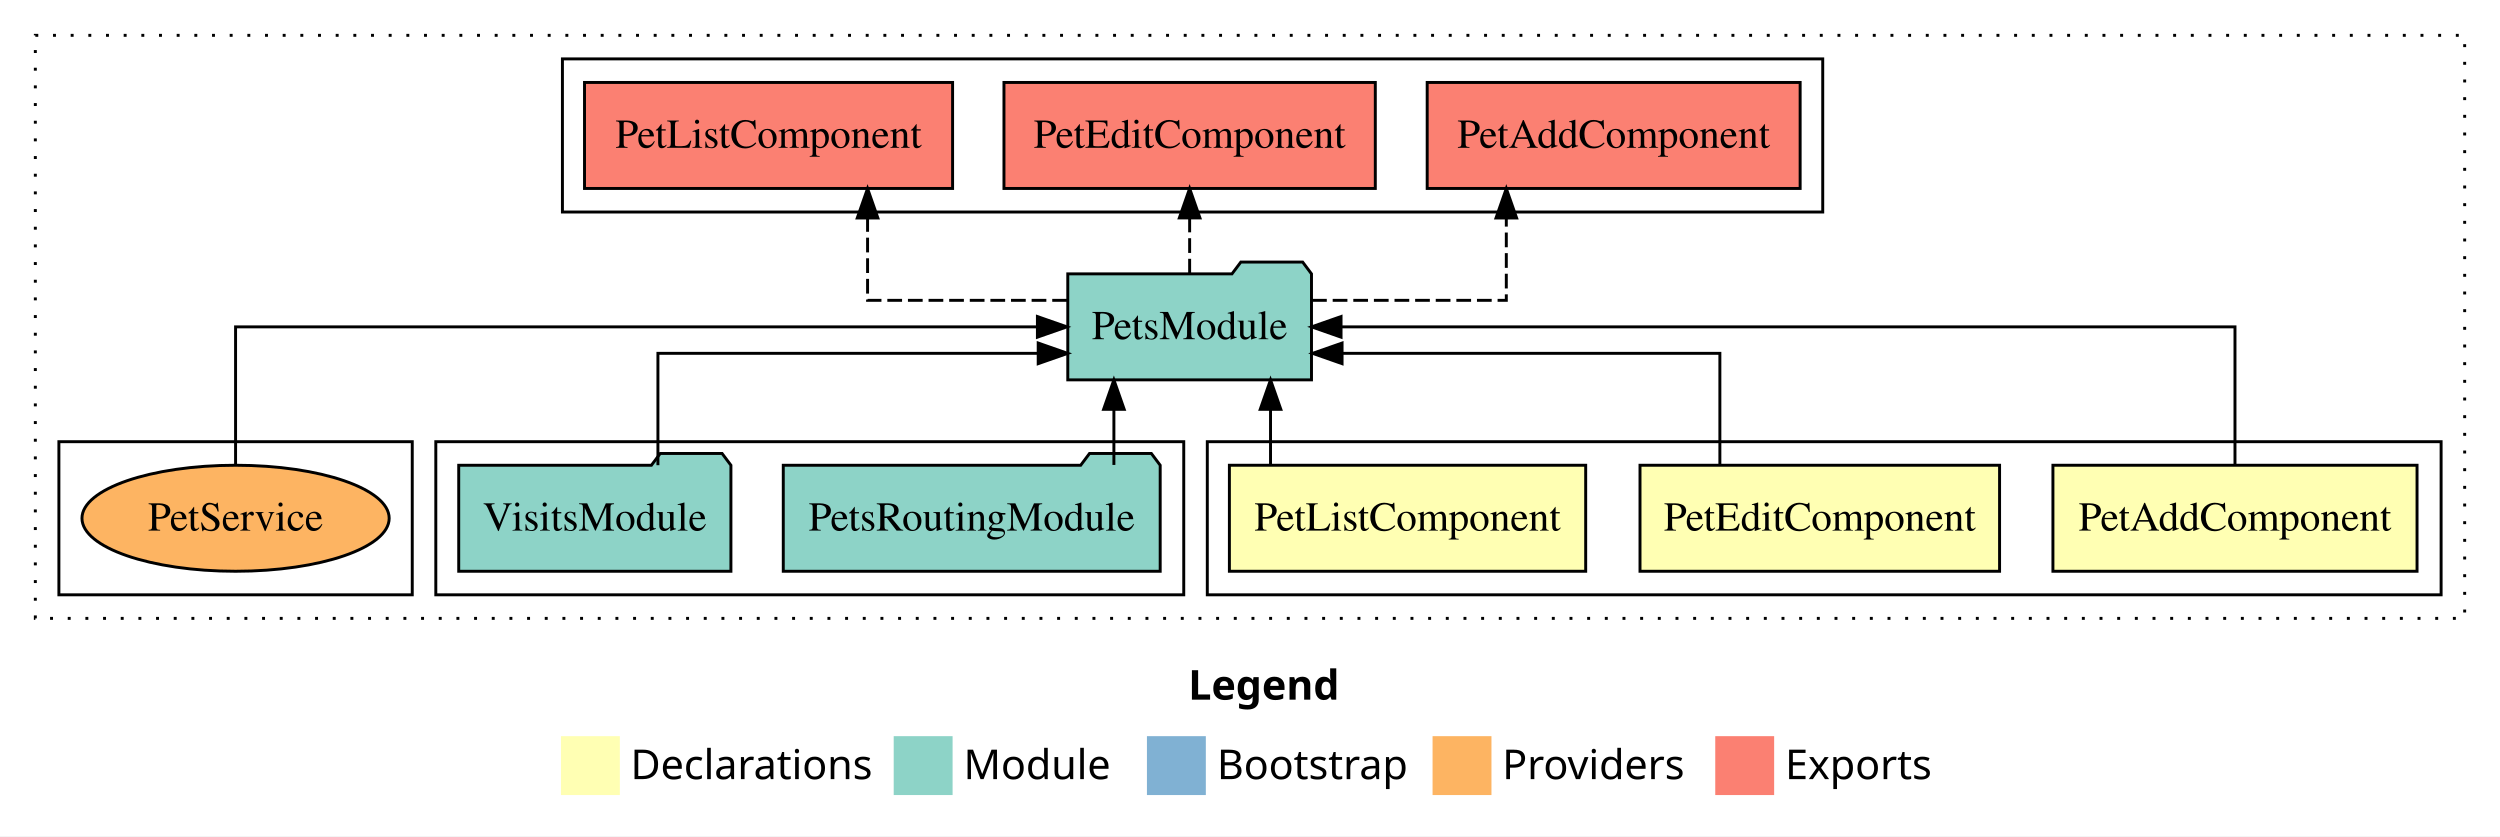
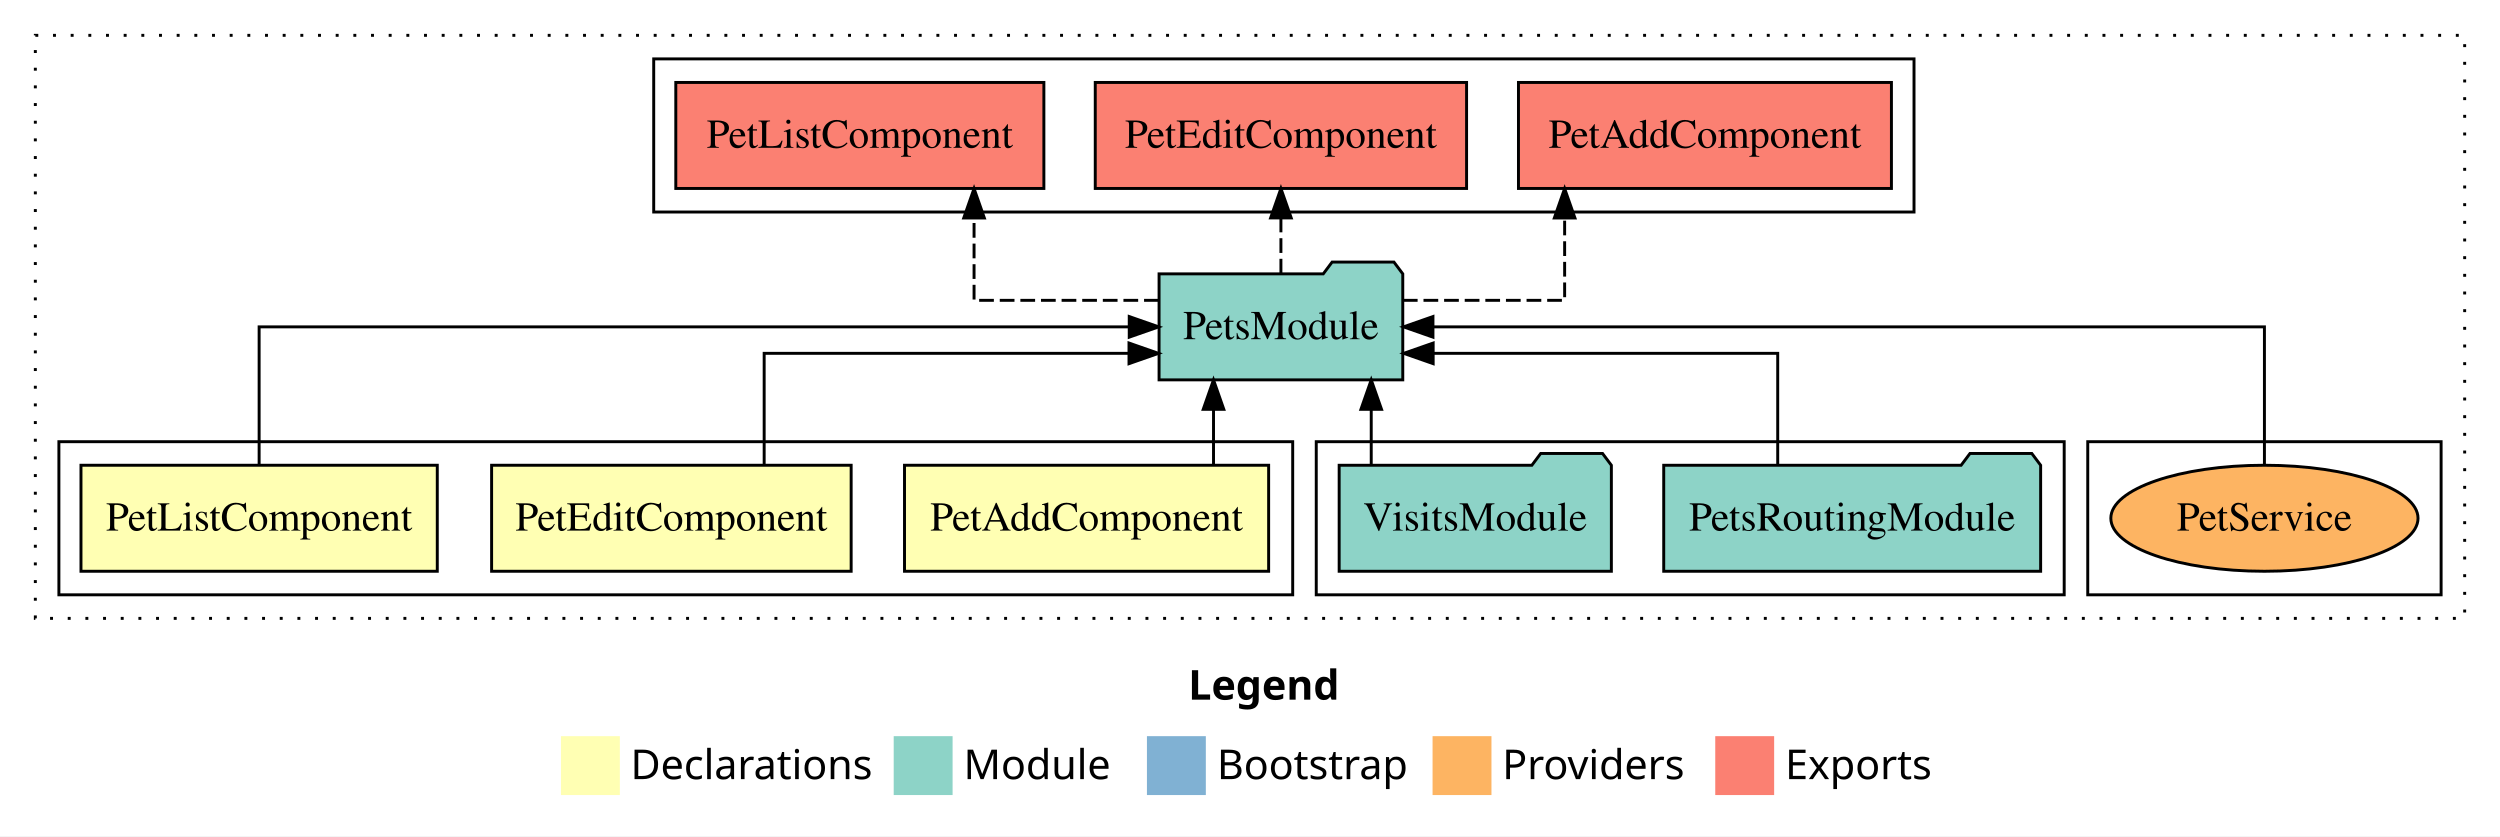
<svg xmlns="http://www.w3.org/2000/svg" width="849pt" height="284pt" viewBox="0.00 0.00 849.00 284.00">
  <g id="graph0" class="graph" transform="scale(1 1) rotate(0) translate(4 280)">
-     <polygon fill="#ffffff" stroke="transparent" points="-4,4 -4,-280 845,-280 845,4 -4,4" />
-     <text text-anchor="start" x="399.509" y="-42.4" font-family="sans-serif" font-weight="bold" font-size="14.00" fill="#000000">Legend</text>
+     <polygon fill="white" stroke="transparent" points="-4,4 -4,-280 845,-280 845,4 -4,4" />
+     <text text-anchor="start" x="399.51" y="-42.4" font-family="Times-12" font-weight="bold" font-size="14.00">Legend</text>
    <polygon fill="#ffffb3" stroke="transparent" points="186.5,-10 186.5,-30 206.5,-30 206.5,-10 186.5,-10" />
-     <text text-anchor="start" x="210.129" y="-15.4" font-family="sans-serif" font-size="14.00" fill="#000000">  Declarations</text>
+     <text text-anchor="start" x="210.13" y="-15.4" font-family="Times-12" font-size="14.00">  Declarations</text>
    <polygon fill="#8dd3c7" stroke="transparent" points="299.5,-10 299.5,-30 319.5,-30 319.5,-10 299.5,-10" />
-     <text text-anchor="start" x="323.225" y="-15.4" font-family="sans-serif" font-size="14.00" fill="#000000">  Module</text>
+     <text text-anchor="start" x="323.23" y="-15.4" font-family="Times-12" font-size="14.00">  Module</text>
    <polygon fill="#80b1d3" stroke="transparent" points="385.5,-10 385.5,-30 405.5,-30 405.5,-10 385.5,-10" />
-     <text text-anchor="start" x="409.281" y="-15.4" font-family="sans-serif" font-size="14.00" fill="#000000">  Bootstrap</text>
+     <text text-anchor="start" x="409.28" y="-15.4" font-family="Times-12" font-size="14.00">  Bootstrap</text>
    <polygon fill="#fdb462" stroke="transparent" points="482.5,-10 482.5,-30 502.5,-30 502.5,-10 482.5,-10" />
-     <text text-anchor="start" x="506.173" y="-15.4" font-family="sans-serif" font-size="14.00" fill="#000000">  Providers</text>
+     <text text-anchor="start" x="506.17" y="-15.4" font-family="Times-12" font-size="14.00">  Providers</text>
    <polygon fill="#fb8072" stroke="transparent" points="578.5,-10 578.5,-30 598.5,-30 598.5,-10 578.5,-10" />
-     <text text-anchor="start" x="602.226" y="-15.4" font-family="sans-serif" font-size="14.00" fill="#000000">  Exports</text>
+     <text text-anchor="start" x="602.23" y="-15.4" font-family="Times-12" font-size="14.00">  Exports</text>
    <g id="clust1" class="cluster">
-       <polygon fill="none" stroke="#000000" stroke-dasharray="1,5" points="8,-70 8,-268 833,-268 833,-70 8,-70" />
+       <polygon fill="none" stroke="black" stroke-dasharray="1,5" points="8,-70 8,-268 833,-268 833,-70 8,-70" />
+     </g>
+     <g id="clust9" class="cluster">
+       <polygon fill="none" stroke="black" points="705,-78 705,-130 825,-130 825,-78 705,-78" />
+     </g>
+     <g id="clust6" class="cluster">
+       <polygon fill="none" stroke="black" points="443,-78 443,-130 697,-130 697,-78 443,-78" />
    </g>
    <g id="clust2" class="cluster">
-       <polygon fill="none" stroke="#000000" points="406,-78 406,-130 825,-130 825,-78 406,-78" />
-     </g>
-     <g id="clust6" class="cluster">
-       <polygon fill="none" stroke="#000000" points="144,-78 144,-130 398,-130 398,-78 144,-78" />
+       <polygon fill="none" stroke="black" points="16,-78 16,-130 435,-130 435,-78 16,-78" />
    </g>
    <g id="clust7" class="cluster">
-       <polygon fill="none" stroke="#000000" points="187,-208 187,-260 615,-260 615,-208 187,-208" />
-     </g>
-     <g id="clust9" class="cluster">
-       <polygon fill="none" stroke="#000000" points="16,-78 16,-130 136,-130 136,-78 16,-78" />
+       <polygon fill="none" stroke="black" points="218,-208 218,-260 646,-260 646,-208 218,-208" />
    </g>
    <g id="node1" class="node">
-       <polygon fill="#ffffb3" stroke="#000000" points="816.827,-122 693.173,-122 693.173,-86 816.827,-86 816.827,-122" />
-       <text text-anchor="middle" x="755" y="-99.8" font-family="Times,serif" font-size="14.00" fill="#000000">PetAddComponent</text>
+       <polygon fill="#ffffb3" stroke="black" points="426.83,-122 303.17,-122 303.17,-86 426.83,-86 426.83,-122" />
+       <text text-anchor="middle" x="365" y="-99.8" font-family="Times,serif" font-size="14.00">PetAddComponent</text>
    </g>
    <g id="node4" class="node">
-       <polygon fill="#8dd3c7" stroke="#000000" points="441.382,-187 438.382,-191 417.382,-191 414.382,-187 358.618,-187 358.618,-151 441.382,-151 441.382,-187" />
-       <text text-anchor="middle" x="400" y="-164.8" font-family="Times,serif" font-size="14.00" fill="#000000">PetsModule</text>
+       <polygon fill="#8dd3c7" stroke="black" points="472.38,-187 469.38,-191 448.38,-191 445.38,-187 389.62,-187 389.62,-151 472.38,-151 472.38,-187" />
+       <text text-anchor="middle" x="431" y="-164.8" font-family="Times,serif" font-size="14.00">PetsModule</text>
    </g>
    <g id="edge1" class="edge">
-       <path fill="none" stroke="#000000" d="M755,-122.106C755,-141.339 755,-169 755,-169 755,-169 451.418,-169 451.418,-169" />
-       <polygon fill="#000000" stroke="#000000" points="451.418,-165.5 441.418,-169 451.418,-172.5 451.418,-165.5" />
+       <path fill="none" stroke="black" d="M408.11,-122.11C408.11,-122.11 408.11,-140.99 408.11,-140.99" />
+       <polygon fill="black" stroke="black" points="404.61,-140.99 408.11,-150.99 411.61,-140.99 404.61,-140.99" />
    </g>
    <g id="node2" class="node">
-       <polygon fill="#ffffb3" stroke="#000000" points="675.055,-122 552.945,-122 552.945,-86 675.055,-86 675.055,-122" />
-       <text text-anchor="middle" x="614" y="-99.8" font-family="Times,serif" font-size="14.00" fill="#000000">PetEditComponent</text>
+       <polygon fill="#ffffb3" stroke="black" points="285.05,-122 162.95,-122 162.95,-86 285.05,-86 285.05,-122" />
+       <text text-anchor="middle" x="224" y="-99.8" font-family="Times,serif" font-size="14.00">PetEditComponent</text>
    </g>
    <g id="edge2" class="edge">
-       <path fill="none" stroke="#000000" d="M580.068,-122.027C580.068,-138.398 580.068,-160 580.068,-160 580.068,-160 451.764,-160 451.764,-160" />
-       <polygon fill="#000000" stroke="#000000" points="451.764,-156.5 441.764,-160 451.764,-163.5 451.764,-156.5" />
+       <path fill="none" stroke="black" d="M255.51,-122.03C255.51,-138.4 255.51,-160 255.51,-160 255.51,-160 379.41,-160 379.41,-160" />
+       <polygon fill="black" stroke="black" points="379.41,-163.5 389.41,-160 379.41,-156.5 379.41,-163.5" />
    </g>
    <g id="node3" class="node">
-       <polygon fill="#ffffb3" stroke="#000000" points="534.499,-122 413.501,-122 413.501,-86 534.499,-86 534.499,-122" />
-       <text text-anchor="middle" x="474" y="-99.8" font-family="Times,serif" font-size="14.00" fill="#000000">PetListComponent</text>
+       <polygon fill="#ffffb3" stroke="black" points="144.5,-122 23.5,-122 23.5,-86 144.5,-86 144.5,-122" />
+       <text text-anchor="middle" x="84" y="-99.8" font-family="Times,serif" font-size="14.00">PetListComponent</text>
    </g>
    <g id="edge3" class="edge">
-       <path fill="none" stroke="#000000" d="M427.471,-122.106C427.471,-122.106 427.471,-140.991 427.471,-140.991" />
-       <polygon fill="#000000" stroke="#000000" points="423.971,-140.991 427.471,-150.991 430.971,-140.991 423.971,-140.991" />
+       <path fill="none" stroke="black" d="M84,-122.11C84,-141.34 84,-169 84,-169 84,-169 379.49,-169 379.49,-169" />
+       <polygon fill="black" stroke="black" points="379.49,-172.5 389.49,-169 379.49,-165.5 379.49,-172.5" />
    </g>
    <g id="node7" class="node">
-       <polygon fill="#fb8072" stroke="#000000" points="607.327,-252 480.673,-252 480.673,-216 607.327,-216 607.327,-252" />
-       <text text-anchor="middle" x="544" y="-229.8" font-family="Times,serif" font-size="14.00" fill="#000000">PetAddComponent </text>
+       <polygon fill="#fb8072" stroke="black" points="638.33,-252 511.67,-252 511.67,-216 638.33,-216 638.33,-252" />
+       <text text-anchor="middle" x="575" y="-229.8" font-family="Times,serif" font-size="14.00">PetAddComponent </text>
    </g>
    <g id="edge6" class="edge">
-       <path fill="none" stroke="#000000" stroke-dasharray="5,2" d="M441.579,-178C471.841,-178 507.543,-178 507.543,-178 507.543,-178 507.543,-205.973 507.543,-205.973" />
-       <polygon fill="#000000" stroke="#000000" points="504.043,-205.973 507.543,-215.973 511.043,-205.973 504.043,-205.973" />
+       <path fill="none" stroke="black" stroke-dasharray="5,2" d="M472.42,-178C498.53,-178 527.35,-178 527.35,-178 527.35,-178 527.35,-205.97 527.35,-205.97" />
+       <polygon fill="black" stroke="black" points="523.85,-205.97 527.35,-215.97 530.85,-205.97 523.85,-205.97" />
    </g>
    <g id="node8" class="node">
-       <polygon fill="#fb8072" stroke="#000000" points="463.054,-252 336.946,-252 336.946,-216 463.054,-216 463.054,-252" />
-       <text text-anchor="middle" x="400" y="-229.8" font-family="Times,serif" font-size="14.00" fill="#000000">PetEditComponent </text>
+       <polygon fill="#fb8072" stroke="black" points="494.05,-252 367.95,-252 367.95,-216 494.05,-216 494.05,-252" />
+       <text text-anchor="middle" x="431" y="-229.8" font-family="Times,serif" font-size="14.00">PetEditComponent </text>
    </g>
    <g id="edge7" class="edge">
-       <path fill="none" stroke="#000000" stroke-dasharray="5,2" d="M400,-187.106C400,-187.106 400,-205.991 400,-205.991" />
-       <polygon fill="#000000" stroke="#000000" points="396.5,-205.991 400,-215.991 403.5,-205.991 396.5,-205.991" />
+       <path fill="none" stroke="black" stroke-dasharray="5,2" d="M431,-187.11C431,-187.11 431,-205.99 431,-205.99" />
+       <polygon fill="black" stroke="black" points="427.5,-205.99 431,-215.99 434.5,-205.99 427.5,-205.99" />
    </g>
    <g id="node9" class="node">
-       <polygon fill="#fb8072" stroke="#000000" points="319.5,-252 194.5,-252 194.5,-216 319.5,-216 319.5,-252" />
-       <text text-anchor="middle" x="257" y="-229.8" font-family="Times,serif" font-size="14.00" fill="#000000">PetListComponent </text>
+       <polygon fill="#fb8072" stroke="black" points="350.5,-252 225.5,-252 225.5,-216 350.5,-216 350.5,-252" />
+       <text text-anchor="middle" x="288" y="-229.8" font-family="Times,serif" font-size="14.00">PetListComponent </text>
    </g>
    <g id="edge8" class="edge">
-       <path fill="none" stroke="#000000" stroke-dasharray="5,2" d="M358.338,-178C327.428,-178 290.625,-178 290.625,-178 290.625,-178 290.625,-205.973 290.625,-205.973" />
-       <polygon fill="#000000" stroke="#000000" points="287.125,-205.973 290.625,-215.973 294.125,-205.973 287.125,-205.973" />
+       <path fill="none" stroke="black" stroke-dasharray="5,2" d="M389.52,-178C360.46,-178 326.79,-178 326.79,-178 326.79,-178 326.79,-205.97 326.79,-205.97" />
+       <polygon fill="black" stroke="black" points="323.29,-205.97 326.79,-215.97 330.29,-205.97 323.29,-205.97" />
    </g>
    <g id="node5" class="node">
-       <polygon fill="#8dd3c7" stroke="#000000" points="390,-122 387,-126 366,-126 363,-122 262,-122 262,-86 390,-86 390,-122" />
-       <text text-anchor="middle" x="326" y="-99.8" font-family="Times,serif" font-size="14.00" fill="#000000">PetsRoutingModule</text>
+       <polygon fill="#8dd3c7" stroke="black" points="689,-122 686,-126 665,-126 662,-122 561,-122 561,-86 689,-86 689,-122" />
+       <text text-anchor="middle" x="625" y="-99.8" font-family="Times,serif" font-size="14.00">PetsRoutingModule</text>
    </g>
    <g id="edge4" class="edge">
-       <path fill="none" stroke="#000000" d="M374.279,-122.106C374.279,-122.106 374.279,-140.991 374.279,-140.991" />
-       <polygon fill="#000000" stroke="#000000" points="370.779,-140.991 374.279,-150.991 377.779,-140.991 370.779,-140.991" />
+       <path fill="none" stroke="black" d="M599.71,-122.03C599.71,-138.4 599.71,-160 599.71,-160 599.71,-160 482.7,-160 482.7,-160" />
+       <polygon fill="black" stroke="black" points="482.7,-156.5 472.7,-160 482.7,-163.5 482.7,-156.5" />
    </g>
    <g id="node6" class="node">
-       <polygon fill="#8dd3c7" stroke="#000000" points="244.218,-122 241.218,-126 220.218,-126 217.218,-122 151.782,-122 151.782,-86 244.218,-86 244.218,-122" />
-       <text text-anchor="middle" x="198" y="-99.8" font-family="Times,serif" font-size="14.00" fill="#000000">VisitsModule</text>
+       <polygon fill="#8dd3c7" stroke="black" points="543.22,-122 540.22,-126 519.22,-126 516.22,-122 450.78,-122 450.78,-86 543.22,-86 543.22,-122" />
+       <text text-anchor="middle" x="497" y="-99.8" font-family="Times,serif" font-size="14.00">VisitsModule</text>
    </g>
    <g id="edge5" class="edge">
-       <path fill="none" stroke="#000000" d="M219.43,-122.027C219.43,-138.398 219.43,-160 219.43,-160 219.43,-160 348.574,-160 348.574,-160" />
-       <polygon fill="#000000" stroke="#000000" points="348.574,-163.5 358.574,-160 348.574,-156.5 348.574,-163.5" />
+       <path fill="none" stroke="black" d="M461.67,-122.11C461.67,-122.11 461.67,-140.99 461.67,-140.99" />
+       <polygon fill="black" stroke="black" points="458.17,-140.99 461.67,-150.99 465.17,-140.99 458.17,-140.99" />
    </g>
    <g id="node10" class="node">
-       <ellipse fill="#fdb462" stroke="#000000" cx="76" cy="-104" rx="52.162" ry="18" />
-       <text text-anchor="middle" x="76" y="-99.8" font-family="Times,serif" font-size="14.00" fill="#000000">PetService</text>
+       <ellipse fill="#fdb462" stroke="black" cx="765" cy="-104" rx="52.16" ry="18" />
+       <text text-anchor="middle" x="765" y="-99.8" font-family="Times,serif" font-size="14.00">PetService</text>
    </g>
    <g id="edge9" class="edge">
-       <path fill="none" stroke="#000000" d="M76,-122.106C76,-141.339 76,-169 76,-169 76,-169 348.306,-169 348.306,-169" />
-       <polygon fill="#000000" stroke="#000000" points="348.306,-172.5 358.306,-169 348.306,-165.5 348.306,-172.5" />
+       <path fill="none" stroke="black" d="M765,-122.11C765,-141.34 765,-169 765,-169 765,-169 482.63,-169 482.63,-169" />
+       <polygon fill="black" stroke="black" points="482.63,-165.5 472.63,-169 482.63,-172.5 482.63,-165.5" />
    </g>
  </g>
</svg>
